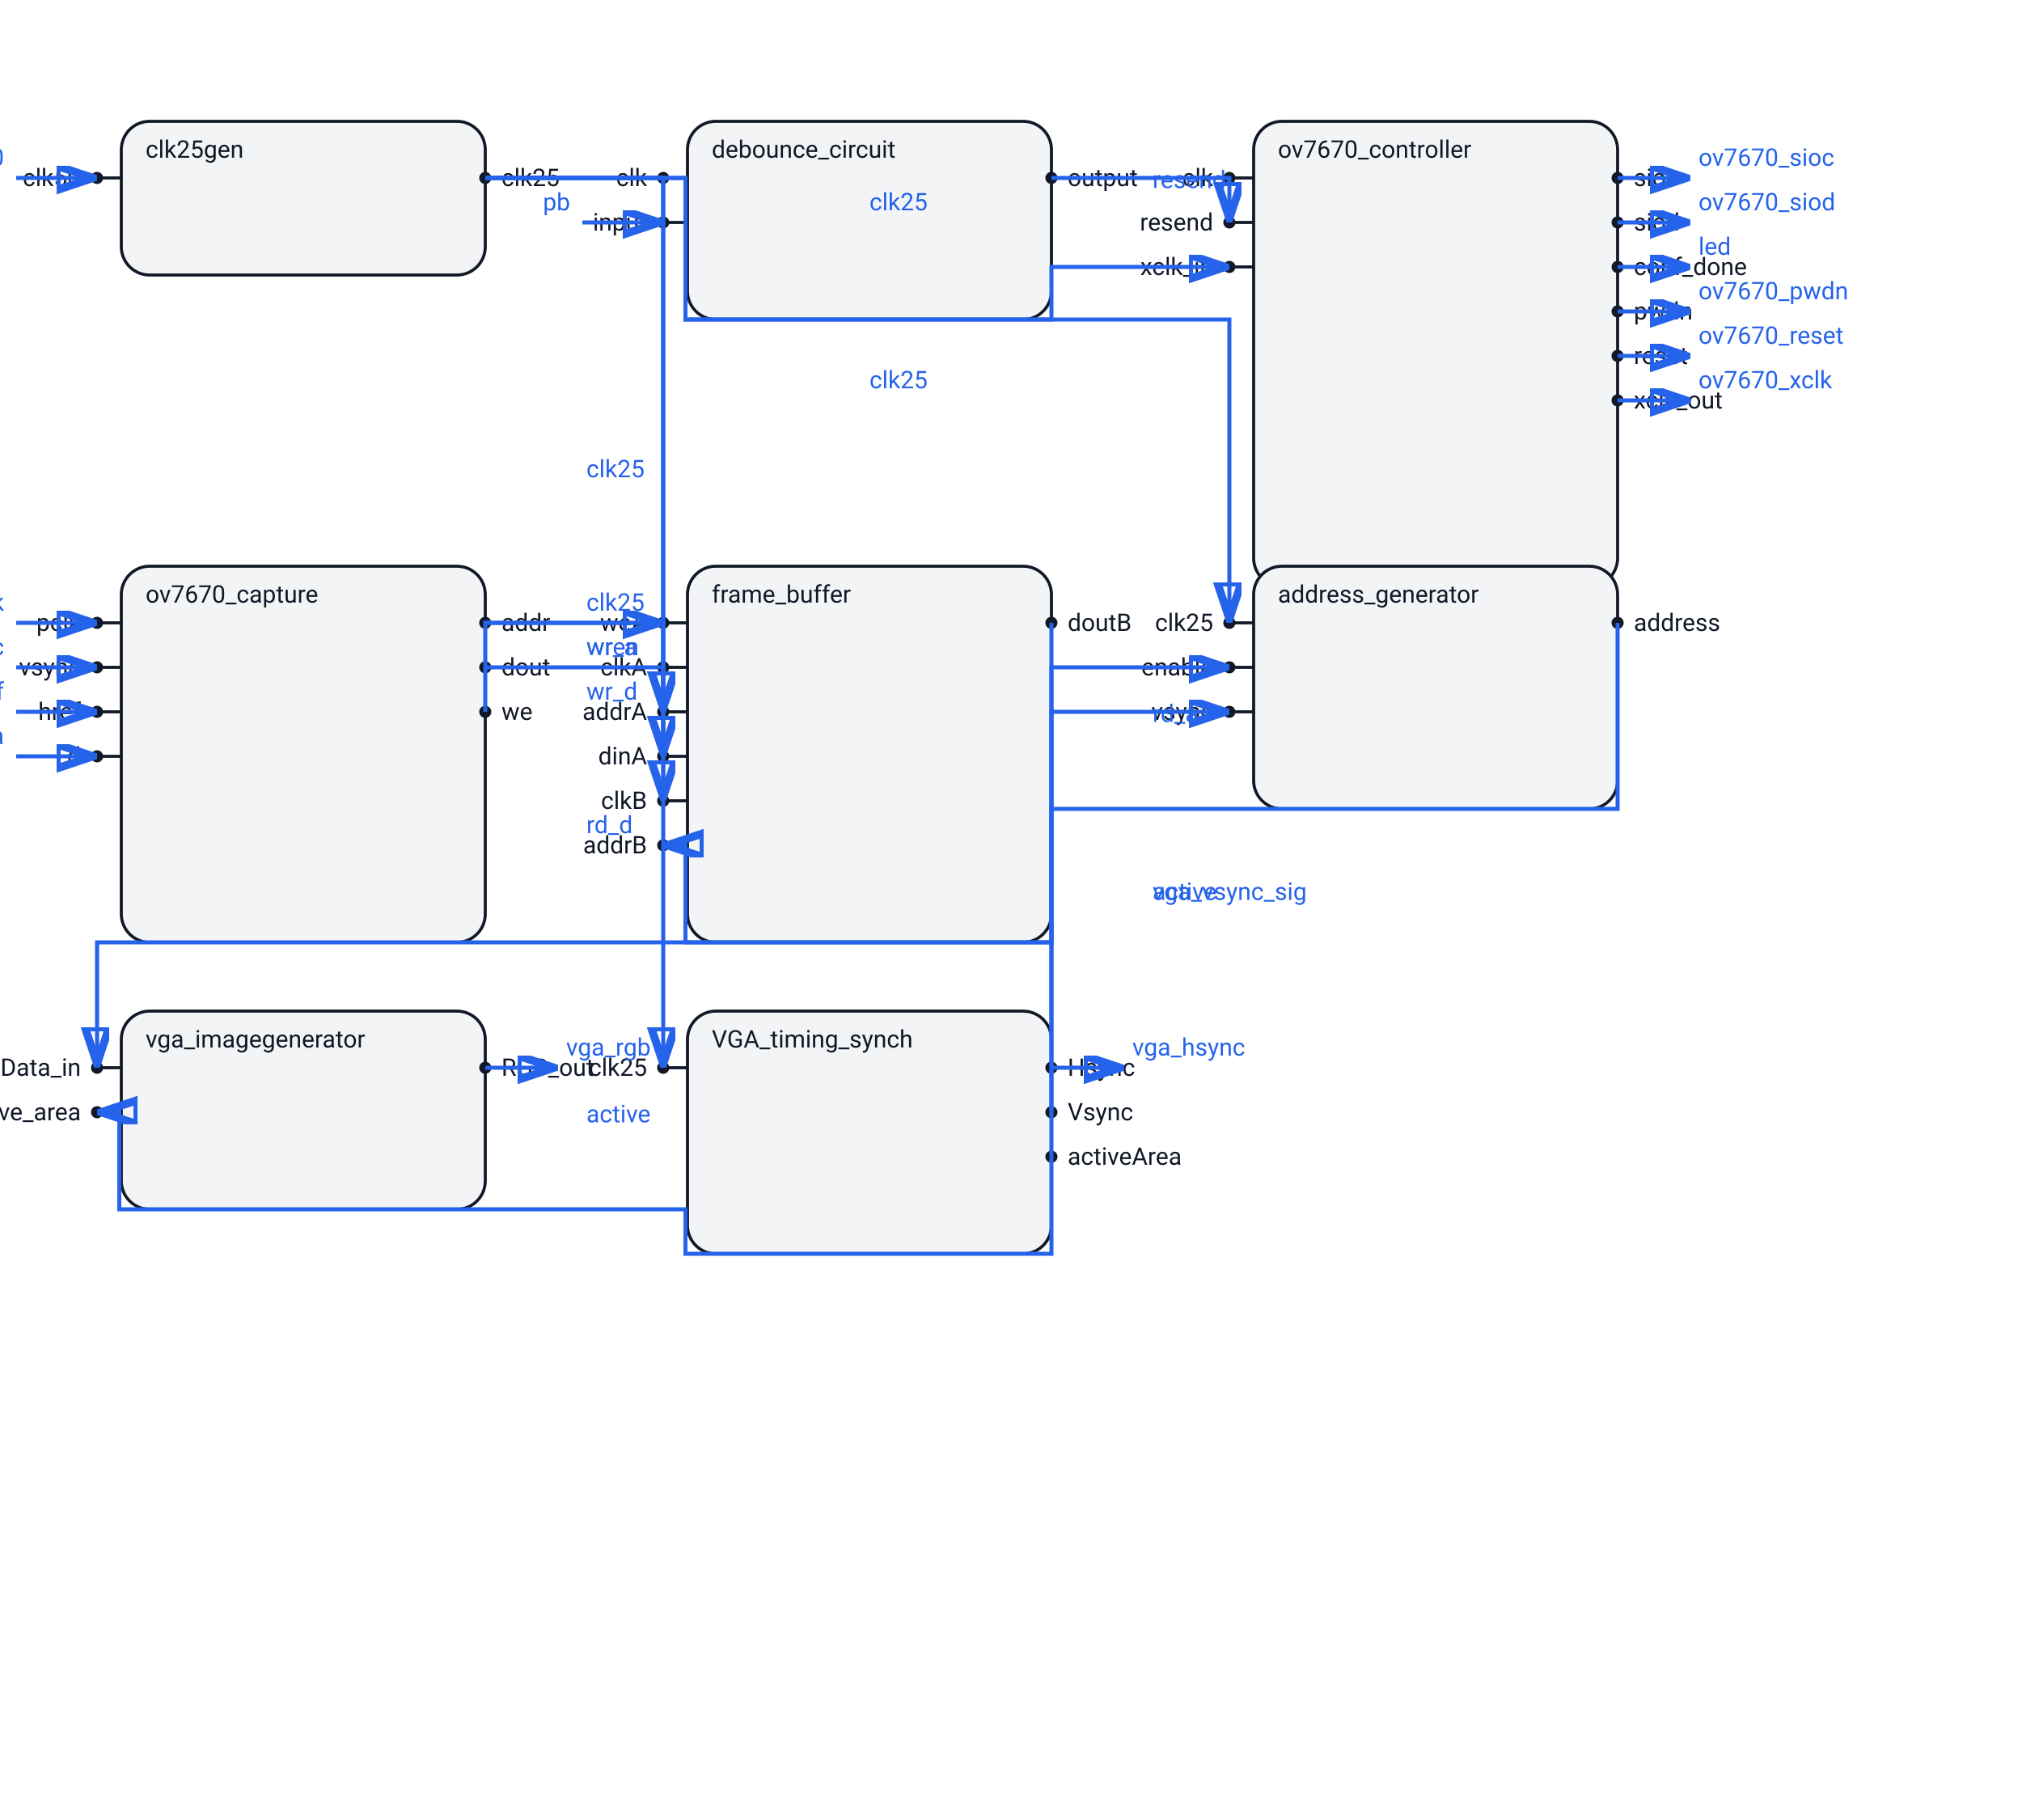
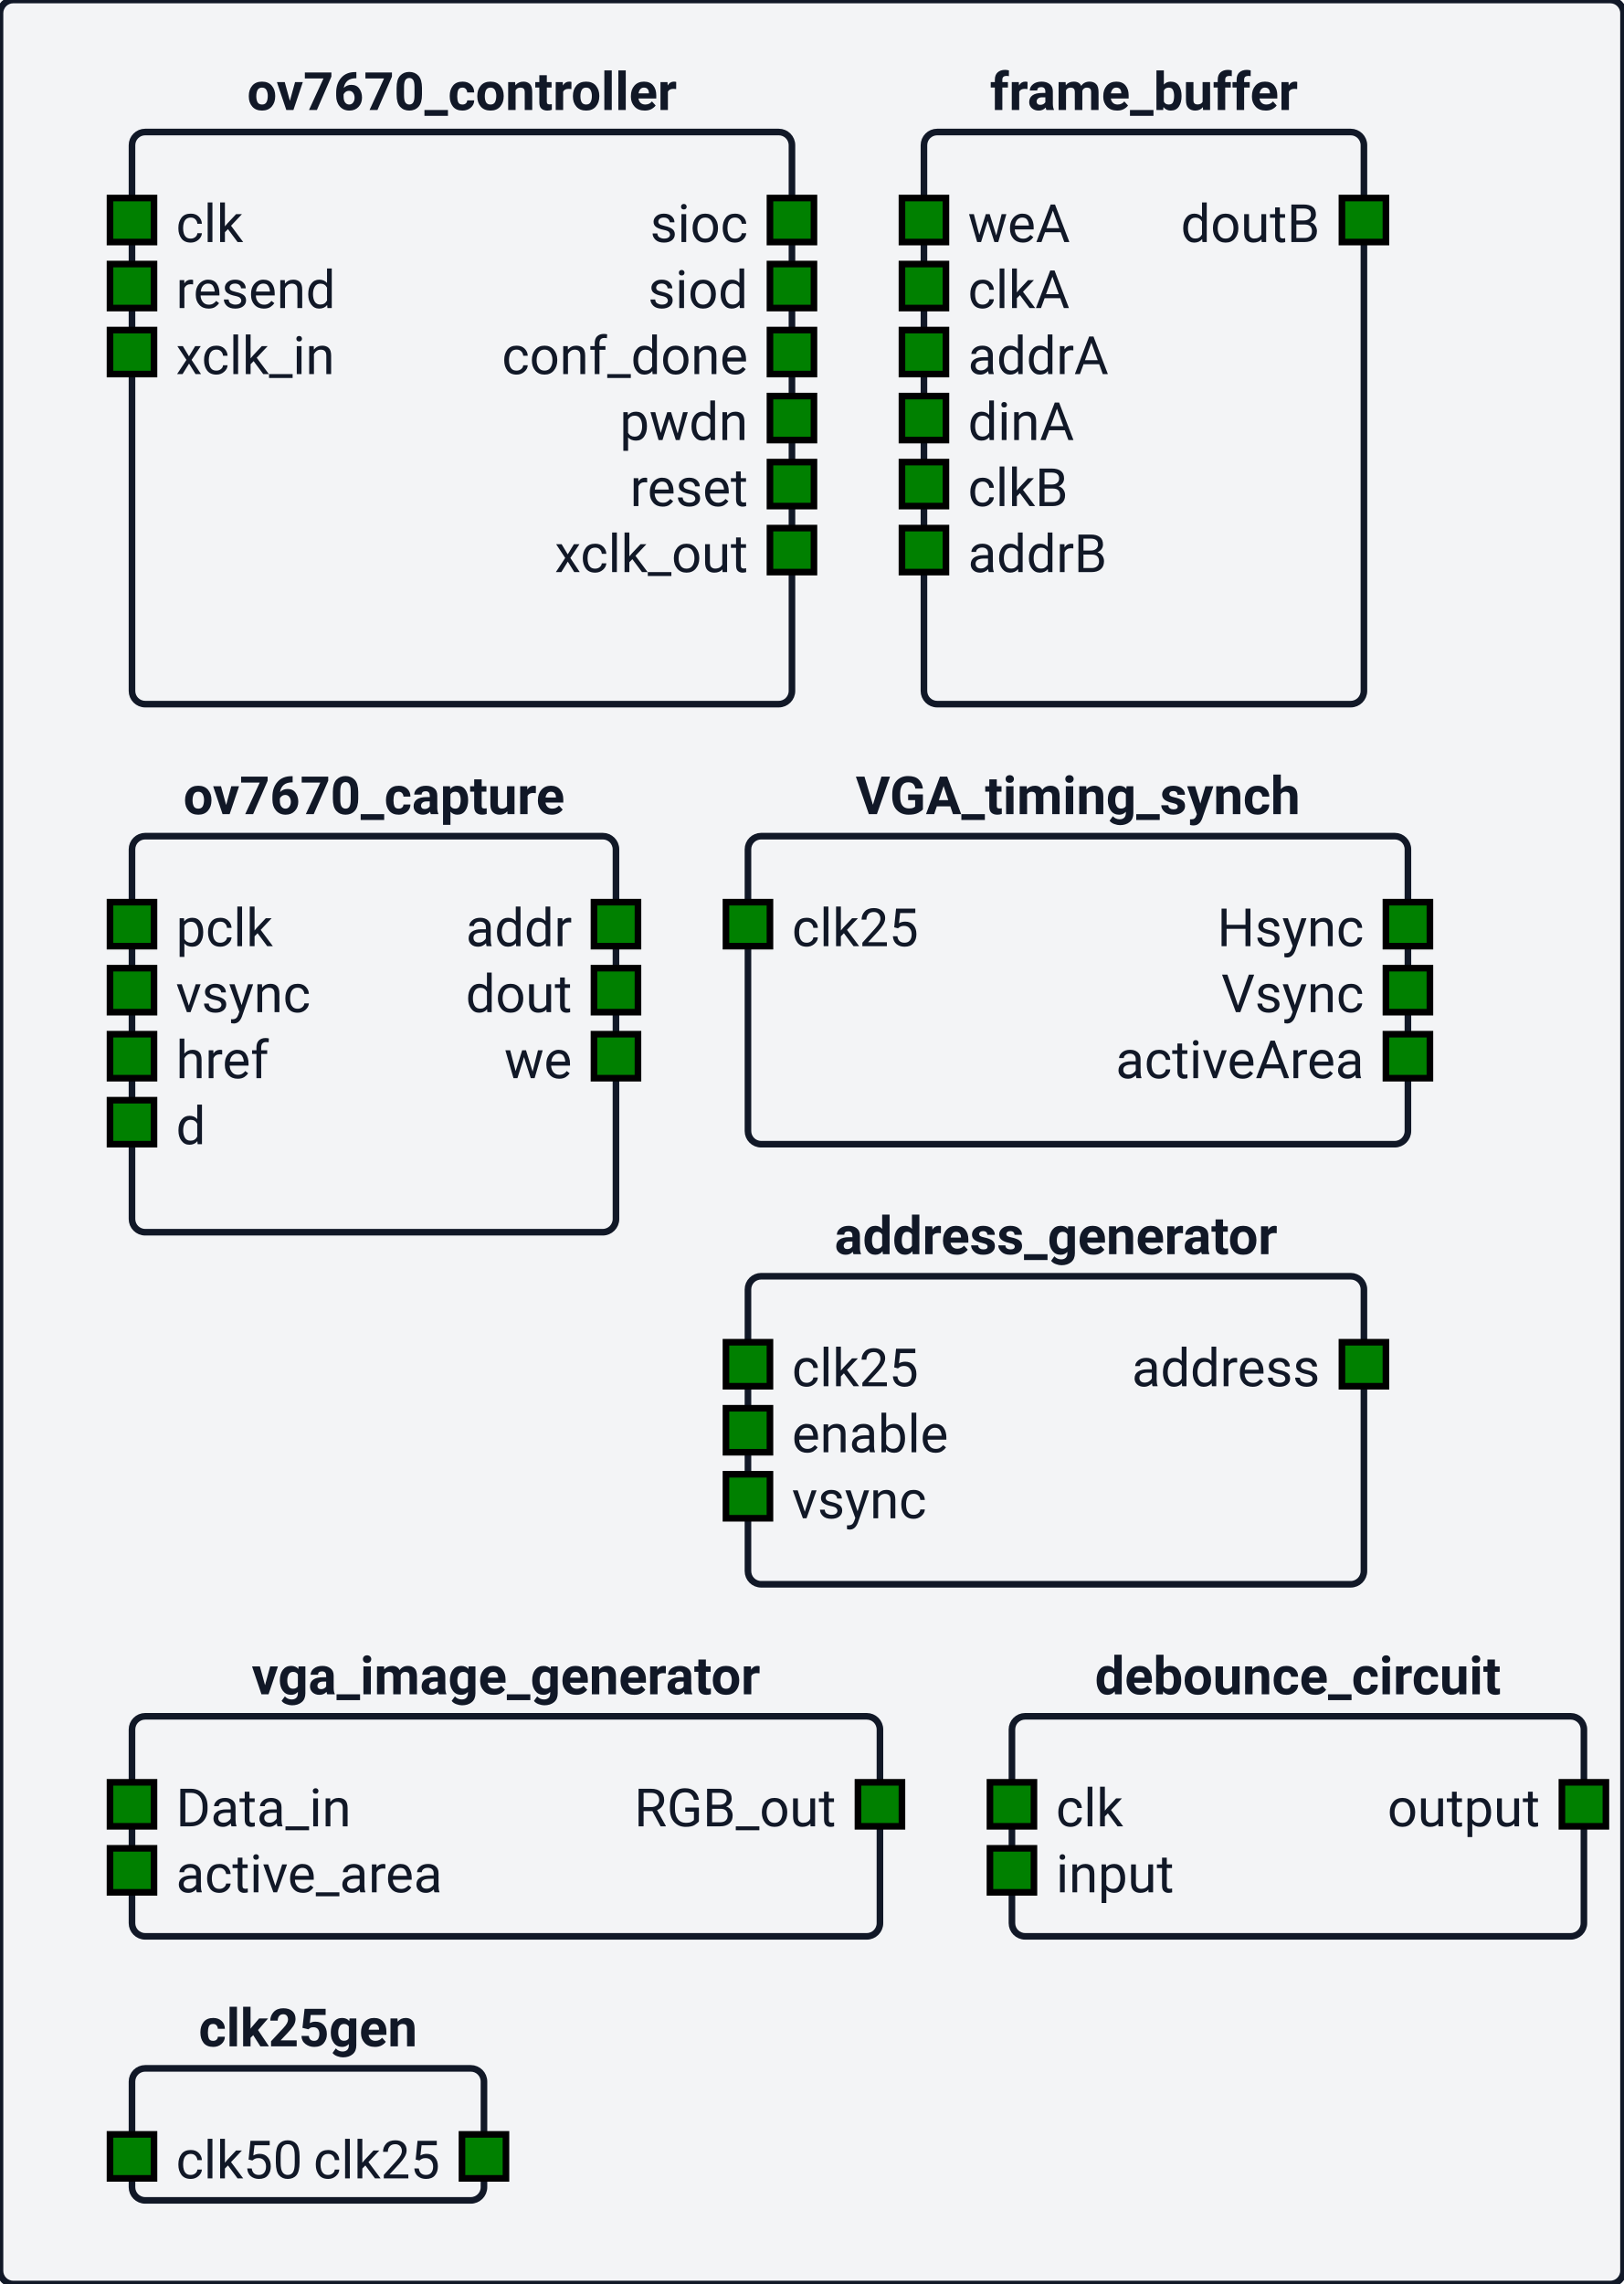
- <svg xmlns="http://www.w3.org/2000/svg" width="1000" height="900">
-   <style>text{font-family:system-ui,Segoe UI,Roboto,sans-serif;font-size:12px}rect{rx:14;ry:14;fill:#f3f4f6;stroke:#111827;stroke-width:1.5}line{stroke:#111827;stroke-width:1.5}circle{fill:#111827}path{stroke:#2563eb;stroke-width:2;fill:none}.label{fill:#111827}.bus{fill:#2563eb}</style>
+ <svg xmlns="http://www.w3.org/2000/svg" width="369" height="519">
+   <style>text{font-family:system-ui,Segoe UI,Roboto,sans-serif;font-size:12px}rect{rx:3;ry:3;fill:#f3f4f6;stroke:#111827;stroke-width:1.5}line{stroke:#111827;stroke-width:1.5}circle{fill:#111827}path{stroke:#2563eb;stroke-width:2;fill:none}.label{fill:#111827}.bus{fill:#2563eb}</style>
  <defs>
    <marker id="arrow" markerWidth="10" markerHeight="10" refX="10" refY="3" orient="auto" markerUnits="strokeWidth">
      <path d="M0,0 L0,6 L9,3 z" fill="#2563eb" />
    </marker>
  </defs>
-   <rect x="60" y="60" width="180" height="76" />
-   <text class="label" x="72" y="78">clk25gen</text>
-   <circle cx="48" cy="88" r="3" />
-   <line x1="48" y1="88" x2="60" y2="88" />
-   <text class="label" x="40" y="92" text-anchor="end">clk50</text>
-   <circle cx="240" cy="88" r="3" />
-   <line x1="240" y1="88" x2="240" y2="88" />
-   <text class="label" x="248" y="92">clk25</text>
-   <rect x="340" y="60" width="180" height="98" />
-   <text class="label" x="352" y="78">debounce_circuit</text>
-   <circle cx="328" cy="88" r="3" />
-   <line x1="328" y1="88" x2="340" y2="88" />
-   <text class="label" x="320" y="92" text-anchor="end">clk</text>
-   <circle cx="328" cy="110" r="3" />
-   <line x1="328" y1="110" x2="340" y2="110" />
-   <text class="label" x="320" y="114" text-anchor="end">input</text>
-   <circle cx="520" cy="88" r="3" />
-   <line x1="520" y1="88" x2="520" y2="88" />
-   <text class="label" x="528" y="92">output</text>
-   <rect x="620" y="60" width="180" height="230" />
-   <text class="label" x="632" y="78">ov7670_controller</text>
-   <circle cx="608" cy="88" r="3" />
-   <line x1="608" y1="88" x2="620" y2="88" />
-   <text class="label" x="600" y="92" text-anchor="end">clk</text>
-   <circle cx="608" cy="110" r="3" />
-   <line x1="608" y1="110" x2="620" y2="110" />
-   <text class="label" x="600" y="114" text-anchor="end">resend</text>
-   <circle cx="800" cy="88" r="3" />
-   <line x1="800" y1="88" x2="800" y2="88" />
-   <text class="label" x="808" y="92">sioc</text>
-   <circle cx="800" cy="110" r="3" />
-   <line x1="800" y1="110" x2="800" y2="110" />
-   <text class="label" x="808" y="114">siod</text>
-   <circle cx="800" cy="132" r="3" />
-   <line x1="800" y1="132" x2="800" y2="132" />
-   <text class="label" x="808" y="136">conf_done</text>
-   <circle cx="800" cy="154" r="3" />
-   <line x1="800" y1="154" x2="800" y2="154" />
-   <text class="label" x="808" y="158">pwdn</text>
-   <circle cx="800" cy="176" r="3" />
-   <line x1="800" y1="176" x2="800" y2="176" />
-   <text class="label" x="808" y="180">reset</text>
-   <circle cx="608" cy="132" r="3" />
-   <line x1="608" y1="132" x2="620" y2="132" />
-   <text class="label" x="600" y="136" text-anchor="end">xclk_in</text>
-   <circle cx="800" cy="198" r="3" />
-   <line x1="800" y1="198" x2="800" y2="198" />
-   <text class="label" x="808" y="202">xclk_out</text>
-   <rect x="60" y="280" width="180" height="186" />
-   <text class="label" x="72" y="298">ov7670_capture</text>
-   <circle cx="48" cy="308" r="3" />
-   <line x1="48" y1="308" x2="60" y2="308" />
-   <text class="label" x="40" y="312" text-anchor="end">pclk</text>
-   <circle cx="48" cy="330" r="3" />
-   <line x1="48" y1="330" x2="60" y2="330" />
-   <text class="label" x="40" y="334" text-anchor="end">vsync</text>
-   <circle cx="48" cy="352" r="3" />
-   <line x1="48" y1="352" x2="60" y2="352" />
-   <text class="label" x="40" y="356" text-anchor="end">href</text>
-   <circle cx="48" cy="374" r="3" />
-   <line x1="48" y1="374" x2="60" y2="374" />
-   <text class="label" x="40" y="378" text-anchor="end">d</text>
-   <circle cx="240" cy="308" r="3" />
-   <line x1="240" y1="308" x2="240" y2="308" />
-   <text class="label" x="248" y="312">addr</text>
-   <circle cx="240" cy="330" r="3" />
-   <line x1="240" y1="330" x2="240" y2="330" />
-   <text class="label" x="248" y="334">dout</text>
-   <circle cx="240" cy="352" r="3" />
-   <line x1="240" y1="352" x2="240" y2="352" />
-   <text class="label" x="248" y="356">we</text>
-   <rect x="340" y="280" width="180" height="186" />
-   <text class="label" x="352" y="298">frame_buffer</text>
-   <circle cx="328" cy="308" r="3" />
-   <line x1="328" y1="308" x2="340" y2="308" />
-   <text class="label" x="320" y="312" text-anchor="end">weA</text>
-   <circle cx="328" cy="330" r="3" />
-   <line x1="328" y1="330" x2="340" y2="330" />
-   <text class="label" x="320" y="334" text-anchor="end">clkA</text>
-   <circle cx="328" cy="352" r="3" />
-   <line x1="328" y1="352" x2="340" y2="352" />
-   <text class="label" x="320" y="356" text-anchor="end">addrA</text>
-   <circle cx="328" cy="374" r="3" />
-   <line x1="328" y1="374" x2="340" y2="374" />
-   <text class="label" x="320" y="378" text-anchor="end">dinA</text>
-   <circle cx="328" cy="396" r="3" />
-   <line x1="328" y1="396" x2="340" y2="396" />
-   <text class="label" x="320" y="400" text-anchor="end">clkB</text>
-   <circle cx="328" cy="418" r="3" />
-   <line x1="328" y1="418" x2="340" y2="418" />
-   <text class="label" x="320" y="422" text-anchor="end">addrB</text>
-   <circle cx="520" cy="308" r="3" />
-   <line x1="520" y1="308" x2="520" y2="308" />
-   <text class="label" x="528" y="312">doutB</text>
-   <rect x="620" y="280" width="180" height="120" />
-   <text class="label" x="632" y="298">address_generator</text>
-   <circle cx="608" cy="308" r="3" />
-   <line x1="608" y1="308" x2="620" y2="308" />
-   <text class="label" x="600" y="312" text-anchor="end">clk25</text>
-   <circle cx="608" cy="330" r="3" />
-   <line x1="608" y1="330" x2="620" y2="330" />
-   <text class="label" x="600" y="334" text-anchor="end">enable</text>
-   <circle cx="608" cy="352" r="3" />
-   <line x1="608" y1="352" x2="620" y2="352" />
-   <text class="label" x="600" y="356" text-anchor="end">vsync</text>
-   <circle cx="800" cy="308" r="3" />
-   <line x1="800" y1="308" x2="800" y2="308" />
-   <text class="label" x="808" y="312">address</text>
-   <rect x="60" y="500" width="180" height="98" />
-   <text class="label" x="72" y="518">vga_imagegenerator</text>
-   <circle cx="48" cy="528" r="3" />
-   <line x1="48" y1="528" x2="60" y2="528" />
-   <text class="label" x="40" y="532" text-anchor="end">Data_in</text>
-   <circle cx="48" cy="550" r="3" />
-   <line x1="48" y1="550" x2="60" y2="550" />
-   <text class="label" x="40" y="554" text-anchor="end">active_area</text>
-   <circle cx="240" cy="528" r="3" />
-   <line x1="240" y1="528" x2="240" y2="528" />
-   <text class="label" x="248" y="532">RGB_out</text>
-   <rect x="340" y="500" width="180" height="120" />
-   <text class="label" x="352" y="518">VGA_timing_synch</text>
-   <circle cx="328" cy="528" r="3" />
-   <line x1="328" y1="528" x2="340" y2="528" />
-   <text class="label" x="320" y="532" text-anchor="end">clk25</text>
-   <circle cx="520" cy="528" r="3" />
-   <line x1="520" y1="528" x2="520" y2="528" />
-   <text class="label" x="528" y="532">Hsync</text>
-   <circle cx="520" cy="550" r="3" />
-   <line x1="520" y1="550" x2="520" y2="550" />
-   <text class="label" x="528" y="554">Vsync</text>
-   <circle cx="520" cy="572" r="3" />
-   <line x1="520" y1="572" x2="520" y2="572" />
-   <text class="label" x="528" y="576">activeArea</text>
-   <path d="M 240 88 L 339 88 L 339 158 L 520 158 L 520 132 L 608 132" marker-end="url(#arrow)" />
-   <text class="bus" x="430" y="104">clk25</text>
-   <path d="M 240 88 L 328 88 L 328 396" marker-end="url(#arrow)" />
-   <text class="bus" x="290" y="236">clk25</text>
-   <path d="M 240 88 L 339 88 L 339 158 L 608 158 L 608 308" marker-end="url(#arrow)" />
-   <text class="bus" x="430" y="192">clk25</text>
-   <path d="M 240 88 L 328 88 L 328 528" marker-end="url(#arrow)" />
-   <text class="bus" x="290" y="302">clk25</text>
-   <path d="M 520 88 L 608 88 L 608 110" marker-end="url(#arrow)" />
-   <text class="bus" x="570" y="93">resend</text>
-   <path d="M 800 88 L 836 88" marker-end="url(#arrow)" />
-   <text class="bus" x="840" y="82">ov7670_sioc</text>
-   <path d="M 800 110 L 836 110" marker-end="url(#arrow)" />
-   <text class="bus" x="840" y="104">ov7670_siod</text>
-   <path d="M 800 132 L 836 132" marker-end="url(#arrow)" />
-   <text class="bus" x="840" y="126">led</text>
-   <path d="M 800 154 L 836 154" marker-end="url(#arrow)" />
-   <text class="bus" x="840" y="148">ov7670_pwdn</text>
-   <path d="M 800 176 L 836 176" marker-end="url(#arrow)" />
-   <text class="bus" x="840" y="170">ov7670_reset</text>
-   <path d="M 800 198 L 836 198" marker-end="url(#arrow)" />
-   <text class="bus" x="840" y="192">ov7670_xclk</text>
-   <path d="M 240 308 L 328 308 L 328 352" marker-end="url(#arrow)" />
-   <text class="bus" x="290" y="324">wr_a</text>
-   <path d="M 240 330 L 328 330 L 328 374" marker-end="url(#arrow)" />
-   <text class="bus" x="290" y="346">wr_d</text>
-   <path d="M 240 352 L 240 308 L 328 308" marker-end="url(#arrow)" />
-   <text class="bus" x="290" y="324">wren</text>
-   <path d="M 520 308 L 520 466 L 48 466 L 48 528" marker-end="url(#arrow)" />
-   <text class="bus" x="290" y="412">rd_d</text>
-   <path d="M 800 308 L 800 400 L 520 400 L 520 466 L 339 466 L 339 418 L 328 418" marker-end="url(#arrow)" />
-   <text class="bus" x="570" y="357">rd_a</text>
-   <path d="M 240 528 L 276 528" marker-end="url(#arrow)" />
-   <text class="bus" x="280" y="522">vga_rgb</text>
-   <path d="M 520 528 L 556 528" marker-end="url(#arrow)" />
-   <text class="bus" x="560" y="522">vga_hsync</text>
-   <path d="M 520 550 L 520 352 L 608 352" marker-end="url(#arrow)" />
-   <text class="bus" x="570" y="445">vga_vsync_sig</text>
-   <path d="M 520 572 L 520 330 L 608 330" marker-end="url(#arrow)" />
-   <text class="bus" x="570" y="445">active</text>
-   <path d="M 520 572 L 520 620 L 339 620 L 339 598 L 59 598 L 59 550 L 48 550" marker-end="url(#arrow)" />
-   <text class="bus" x="290" y="555">active</text>
-   <path d="M 8 88 L 30 88 L 48 88" marker-end="url(#arrow)" />
-   <text class="bus" x="2" y="82" text-anchor="end">clk50</text>
-   <path d="M 288 110 L 310 110 L 328 110" marker-end="url(#arrow)" />
-   <text class="bus" x="282" y="104" text-anchor="end">pb</text>
-   <path d="M 8 308 L 30 308 L 48 308" marker-end="url(#arrow)" />
-   <text class="bus" x="2" y="302" text-anchor="end">ov7670_pclk</text>
-   <path d="M 8 330 L 30 330 L 48 330" marker-end="url(#arrow)" />
-   <text class="bus" x="2" y="324" text-anchor="end">ov7670_vsync</text>
-   <path d="M 8 352 L 30 352 L 48 352" marker-end="url(#arrow)" />
-   <text class="bus" x="2" y="346" text-anchor="end">ov7670_href</text>
-   <path d="M 8 374 L 30 374 L 48 374" marker-end="url(#arrow)" />
-   <text class="bus" x="2" y="368" text-anchor="end">ov7670_data</text>
+   <rect x="0" y="0" width="369" height="519" fill="none" stroke="#111827" stroke-width="1" />
+   <rect x="170" y="190" width="150" height="70" />
+   <text class="label" x="245" y="185" text-anchor="middle" style="font-weight:bold;">VGA_timing_synch</text>
+   <text class="label" x="180" y="215" text-anchor="start">clk25</text>
+   <rect x="165" y="205" width="10" height="10" style="fill:green;stroke:black;rx:0;ry:0" />
+   <text class="label" x="310" y="215" text-anchor="end">Hsync</text>
+   <rect x="315" y="205" width="10" height="10" style="fill:green;stroke:black;rx:0;ry:0" />
+   <text class="label" x="310" y="230" text-anchor="end">Vsync</text>
+   <rect x="315" y="220" width="10" height="10" style="fill:green;stroke:black;rx:0;ry:0" />
+   <text class="label" x="310" y="245" text-anchor="end">activeArea</text>
+   <rect x="315" y="235" width="10" height="10" style="fill:green;stroke:black;rx:0;ry:0" />
+   <rect x="30" y="470" width="80" height="30" />
+   <text class="label" x="70" y="465" text-anchor="middle" style="font-weight:bold;">clk25gen</text>
+   <text class="label" x="40" y="495" text-anchor="start">clk50</text>
+   <rect x="25" y="485" width="10" height="10" style="fill:green;stroke:black;rx:0;ry:0" />
+   <text class="label" x="100" y="495" text-anchor="end">clk25</text>
+   <rect x="105" y="485" width="10" height="10" style="fill:green;stroke:black;rx:0;ry:0" />
+   <rect x="210" y="30" width="100" height="130" />
+   <text class="label" x="260" y="25" text-anchor="middle" style="font-weight:bold;">frame_buffer</text>
+   <text class="label" x="220" y="55" text-anchor="start">weA</text>
+   <rect x="205" y="45" width="10" height="10" style="fill:green;stroke:black;rx:0;ry:0" />
+   <text class="label" x="220" y="70" text-anchor="start">clkA</text>
+   <rect x="205" y="60" width="10" height="10" style="fill:green;stroke:black;rx:0;ry:0" />
+   <text class="label" x="220" y="85" text-anchor="start">addrA</text>
+   <rect x="205" y="75" width="10" height="10" style="fill:green;stroke:black;rx:0;ry:0" />
+   <text class="label" x="220" y="100" text-anchor="start">dinA</text>
+   <rect x="205" y="90" width="10" height="10" style="fill:green;stroke:black;rx:0;ry:0" />
+   <text class="label" x="220" y="115" text-anchor="start">clkB</text>
+   <rect x="205" y="105" width="10" height="10" style="fill:green;stroke:black;rx:0;ry:0" />
+   <text class="label" x="220" y="130" text-anchor="start">addrB</text>
+   <rect x="205" y="120" width="10" height="10" style="fill:green;stroke:black;rx:0;ry:0" />
+   <text class="label" x="300" y="55" text-anchor="end">doutB</text>
+   <rect x="305" y="45" width="10" height="10" style="fill:green;stroke:black;rx:0;ry:0" />
+   <rect x="170" y="290" width="140" height="70" />
+   <text class="label" x="240" y="285" text-anchor="middle" style="font-weight:bold;">address_generator</text>
+   <text class="label" x="180" y="315" text-anchor="start">clk25</text>
+   <rect x="165" y="305" width="10" height="10" style="fill:green;stroke:black;rx:0;ry:0" />
+   <text class="label" x="180" y="330" text-anchor="start">enable</text>
+   <rect x="165" y="320" width="10" height="10" style="fill:green;stroke:black;rx:0;ry:0" />
+   <text class="label" x="180" y="345" text-anchor="start">vsync</text>
+   <rect x="165" y="335" width="10" height="10" style="fill:green;stroke:black;rx:0;ry:0" />
+   <text class="label" x="300" y="315" text-anchor="end">address</text>
+   <rect x="305" y="305" width="10" height="10" style="fill:green;stroke:black;rx:0;ry:0" />
+   <rect x="230" y="390" width="130" height="50" />
+   <text class="label" x="295" y="385" text-anchor="middle" style="font-weight:bold;">debounce_circuit</text>
+   <text class="label" x="240" y="415" text-anchor="start">clk</text>
+   <rect x="225" y="405" width="10" height="10" style="fill:green;stroke:black;rx:0;ry:0" />
+   <text class="label" x="240" y="430" text-anchor="start">input</text>
+   <rect x="225" y="420" width="10" height="10" style="fill:green;stroke:black;rx:0;ry:0" />
+   <text class="label" x="350" y="415" text-anchor="end">output</text>
+   <rect x="355" y="405" width="10" height="10" style="fill:green;stroke:black;rx:0;ry:0" />
+   <rect x="30" y="390" width="170" height="50" />
+   <text class="label" x="115" y="385" text-anchor="middle" style="font-weight:bold;">vga_image_generator</text>
+   <text class="label" x="40" y="415" text-anchor="start">Data_in</text>
+   <rect x="25" y="405" width="10" height="10" style="fill:green;stroke:black;rx:0;ry:0" />
+   <text class="label" x="40" y="430" text-anchor="start">active_area</text>
+   <rect x="25" y="420" width="10" height="10" style="fill:green;stroke:black;rx:0;ry:0" />
+   <text class="label" x="190" y="415" text-anchor="end">RGB_out</text>
+   <rect x="195" y="405" width="10" height="10" style="fill:green;stroke:black;rx:0;ry:0" />
+   <rect x="30" y="30" width="150" height="130" />
+   <text class="label" x="105" y="25" text-anchor="middle" style="font-weight:bold;">ov7670_controller</text>
+   <text class="label" x="40" y="55" text-anchor="start">clk</text>
+   <rect x="25" y="45" width="10" height="10" style="fill:green;stroke:black;rx:0;ry:0" />
+   <text class="label" x="40" y="70" text-anchor="start">resend</text>
+   <rect x="25" y="60" width="10" height="10" style="fill:green;stroke:black;rx:0;ry:0" />
+   <text class="label" x="170" y="55" text-anchor="end">sioc</text>
+   <rect x="175" y="45" width="10" height="10" style="fill:green;stroke:black;rx:0;ry:0" />
+   <text class="label" x="170" y="70" text-anchor="end">siod</text>
+   <rect x="175" y="60" width="10" height="10" style="fill:green;stroke:black;rx:0;ry:0" />
+   <text class="label" x="170" y="85" text-anchor="end">conf_done</text>
+   <rect x="175" y="75" width="10" height="10" style="fill:green;stroke:black;rx:0;ry:0" />
+   <text class="label" x="170" y="100" text-anchor="end">pwdn</text>
+   <rect x="175" y="90" width="10" height="10" style="fill:green;stroke:black;rx:0;ry:0" />
+   <text class="label" x="170" y="115" text-anchor="end">reset</text>
+   <rect x="175" y="105" width="10" height="10" style="fill:green;stroke:black;rx:0;ry:0" />
+   <text class="label" x="40" y="85" text-anchor="start">xclk_in</text>
+   <rect x="25" y="75" width="10" height="10" style="fill:green;stroke:black;rx:0;ry:0" />
+   <text class="label" x="170" y="130" text-anchor="end">xclk_out</text>
+   <rect x="175" y="120" width="10" height="10" style="fill:green;stroke:black;rx:0;ry:0" />
+   <rect x="30" y="190" width="110" height="90" />
+   <text class="label" x="85" y="185" text-anchor="middle" style="font-weight:bold;">ov7670_capture</text>
+   <text class="label" x="40" y="215" text-anchor="start">pclk</text>
+   <rect x="25" y="205" width="10" height="10" style="fill:green;stroke:black;rx:0;ry:0" />
+   <text class="label" x="40" y="230" text-anchor="start">vsync</text>
+   <rect x="25" y="220" width="10" height="10" style="fill:green;stroke:black;rx:0;ry:0" />
+   <text class="label" x="40" y="245" text-anchor="start">href</text>
+   <rect x="25" y="235" width="10" height="10" style="fill:green;stroke:black;rx:0;ry:0" />
+   <text class="label" x="40" y="260" text-anchor="start">d</text>
+   <rect x="25" y="250" width="10" height="10" style="fill:green;stroke:black;rx:0;ry:0" />
+   <text class="label" x="130" y="215" text-anchor="end">addr</text>
+   <rect x="135" y="205" width="10" height="10" style="fill:green;stroke:black;rx:0;ry:0" />
+   <text class="label" x="130" y="230" text-anchor="end">dout</text>
+   <rect x="135" y="220" width="10" height="10" style="fill:green;stroke:black;rx:0;ry:0" />
+   <text class="label" x="130" y="245" text-anchor="end">we</text>
+   <rect x="135" y="235" width="10" height="10" style="fill:green;stroke:black;rx:0;ry:0" />
</svg>
